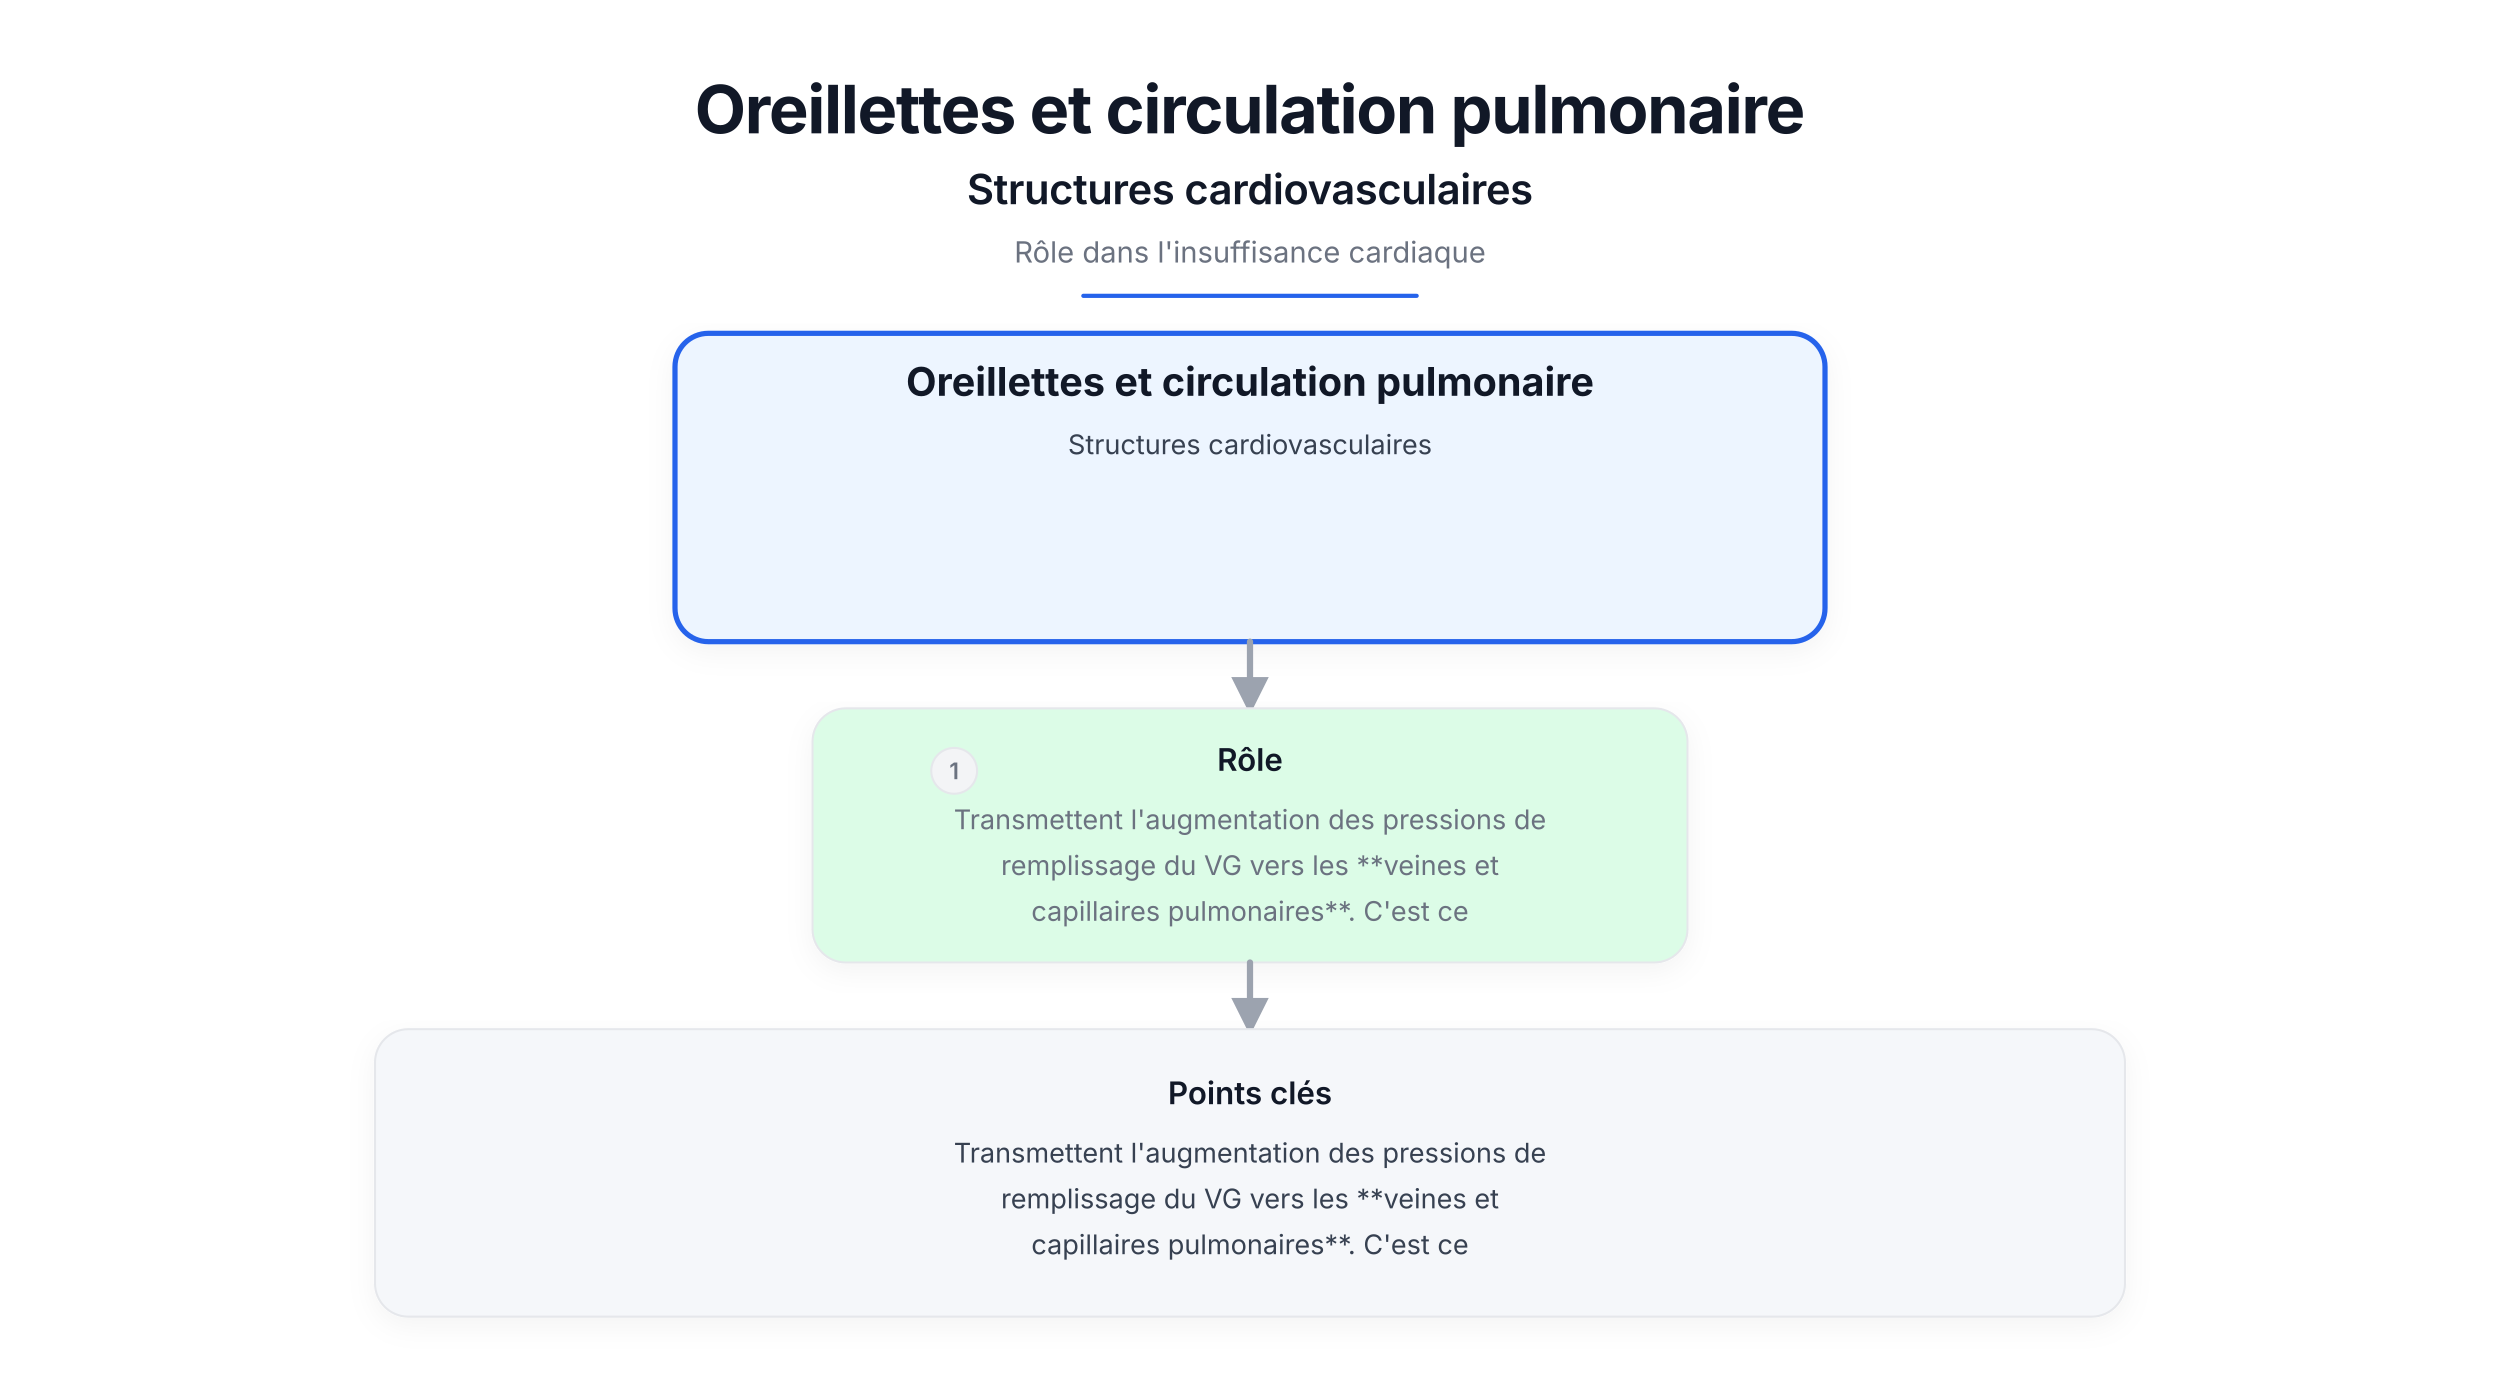
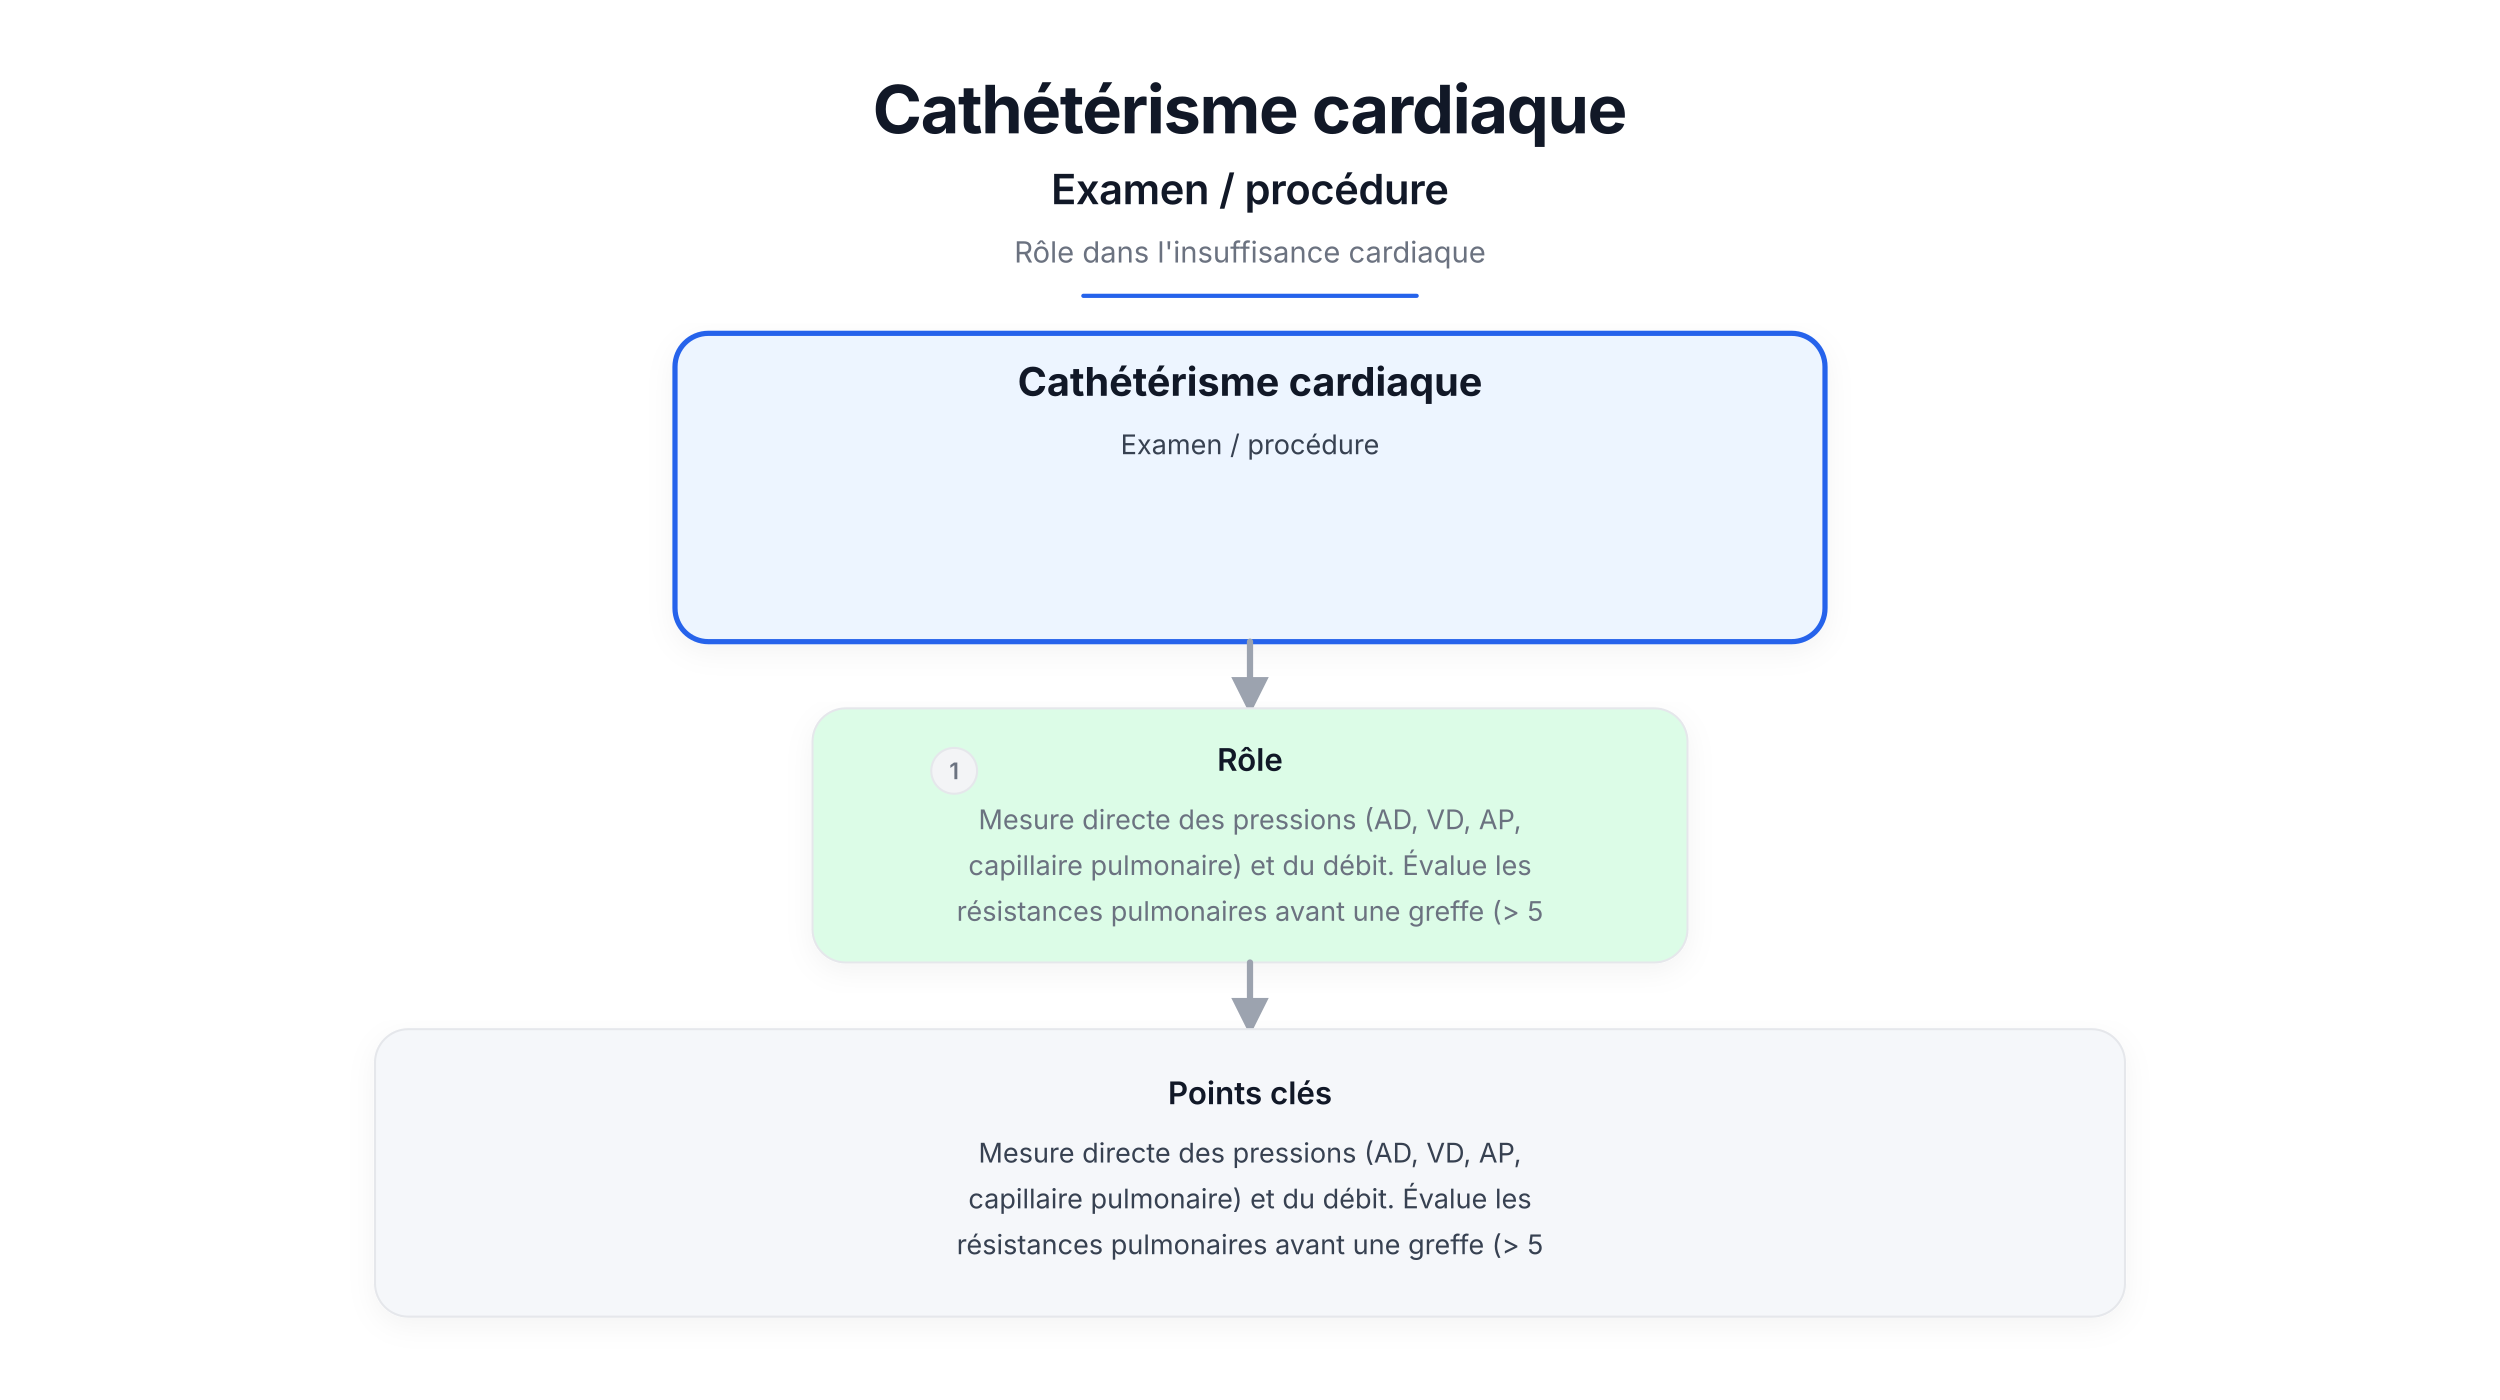
<svg xmlns="http://www.w3.org/2000/svg" viewBox="0 0 1200 672" role="img" aria-labelledby="svg-title svg-desc">
  <defs>
    <filter id="card-shadow" x="-6%" y="-6%" width="112%" height="118%">
      <feDropShadow dx="0" dy="4" stdDeviation="7" flood-color="#000000" flood-opacity="0.05" />
    </filter>
    <marker id="arrowhead" markerWidth="6" markerHeight="6" refX="5" refY="3" orient="auto" markerUnits="strokeWidth">
      <path d="M0,0 L6,3 L0,6 Z" fill="#9CA3AF" />
    </marker>
    <style>
      .title-main { font-family: Inter, system-ui, -apple-system, sans-serif; font-size: 32px; font-weight: 700; fill: #111827; letter-spacing: -0.02em; }
      .title-sub { font-family: Inter, system-ui, -apple-system, sans-serif; font-size: 20px; font-weight: 600; fill: #111827; letter-spacing: -0.01em; }
      .caption { font-family: Inter, system-ui, -apple-system, sans-serif; font-size: 14px; font-weight: 400; fill: #6B7280; }
      .card-title { font-family: Inter, system-ui, -apple-system, sans-serif; font-size: 15px; font-weight: 600; fill: #111827; }
      .card-title-lg { font-family: Inter, system-ui, -apple-system, sans-serif; font-size: 19px; font-weight: 700; fill: #111827; }
      .body { font-family: Inter, system-ui, -apple-system, sans-serif; font-size: 13px; font-weight: 400; fill: #6B7280; }
      .body-dark { font-family: Inter, system-ui, -apple-system, sans-serif; font-size: 13px; font-weight: 400; fill: #374151; }
      .badge-icon { font-family: Inter, system-ui, -apple-system, sans-serif; font-size: 13px; }
      .badge-text { font-family: Inter, system-ui, -apple-system, sans-serif; font-size: 12px; font-weight: 500; fill: #374151; }
      .step-num { font-family: Inter, system-ui, -apple-system, sans-serif; font-size: 11px; font-weight: 600; fill: #6B7280; }
      .outcome-label { font-family: Inter, system-ui, -apple-system, sans-serif; font-size: 13px; font-weight: 600; fill: #111827; }
      .outcome-emoji { font-family: Inter, system-ui, -apple-system, sans-serif; font-size: 20px; }
      .summary-title { font-family: Inter, system-ui, -apple-system, sans-serif; font-size: 15px; font-weight: 600; fill: #111827; }
      .summary-body { font-family: Inter, system-ui, -apple-system, sans-serif; font-size: 13px; font-weight: 400; fill: #374151; }
    </style>
  </defs>
  <rect width="1200" height="672" fill="#FFFFFF" />
-   <text x="600" y="64" text-anchor="middle" class="title-main">Oreillettes et circulation pulmonaire</text>
-   <text x="600" y="98" text-anchor="middle" class="title-sub">Structures cardiovasculaires</text>
+   <text x="600" y="64" text-anchor="middle" class="title-main">Cathétérisme cardiaque</text>
+   <text x="600" y="98" text-anchor="middle" class="title-sub">Examen / procédure</text>
  <text x="600" y="126" text-anchor="middle" class="caption">Rôle dans l'insuffisance cardiaque</text>
  <line x1="520" y1="142" x2="680" y2="142" stroke="#2563EB" stroke-width="2" stroke-linecap="round" />
  <g filter="url(#card-shadow)">
    <rect x="324" y="160" width="552" height="148" rx="16" fill="#EDF5FF" stroke="#2563EB" stroke-width="2.5" />
  </g>
-   <text x="600" y="190" text-anchor="middle" class="card-title-lg">Oreillettes et circulation pulmonaire</text>
-   <text x="600" y="218" text-anchor="middle" class="body-dark">Structures cardiovasculaires</text>
+   <text x="600" y="190" text-anchor="middle" class="card-title-lg">Cathétérisme cardiaque</text>
+   <text x="600" y="218" text-anchor="middle" class="body-dark">Examen / procédure</text>
  <line x1="600" y1="308" x2="600" y2="340" stroke="#9CA3AF" stroke-width="3" stroke-linecap="round" marker-end="url(#arrowhead)" />
  <g filter="url(#card-shadow)">
    <rect x="390" y="340" width="420" height="122" rx="16" fill="#DCFCE7" stroke="#E5E7EB" stroke-width="1" />
  </g>
  <circle cx="458" cy="370" r="11" fill="#F3F4F6" stroke="#E5E7EB" stroke-width="1" />
  <text x="458" y="374" text-anchor="middle" class="step-num">1</text>
  <text x="600" y="370" text-anchor="middle" class="card-title">Rôle</text>
-   <text x="600" y="398" text-anchor="middle" class="body">Transmettent l'augmentation des pressions de</text>
-   <text x="600" y="420" text-anchor="middle" class="body">remplissage du VG vers les **veines et</text>
-   <text x="600" y="442" text-anchor="middle" class="body">capillaires pulmonaires**. C'est ce</text>
+   <text x="600" y="398" text-anchor="middle" class="body">Mesure directe des pressions (AD, VD, AP,</text>
+   <text x="600" y="420" text-anchor="middle" class="body">capillaire pulmonaire) et du débit. Évalue les</text>
+   <text x="600" y="442" text-anchor="middle" class="body">résistances pulmonaires avant une greffe (&gt; 5</text>
  <line x1="600" y1="462" x2="600" y2="494" stroke="#9CA3AF" stroke-width="3" stroke-linecap="round" marker-end="url(#arrowhead)" />
  <g filter="url(#card-shadow)">
    <rect x="180" y="494" width="840" height="138" rx="16" fill="#F5F7FA" stroke="#E5E7EB" stroke-width="1" />
  </g>
  <text x="600" y="530" text-anchor="middle" class="summary-title">Points clés</text>
-   <text x="600" y="558" text-anchor="middle" class="summary-body">Transmettent l'augmentation des pressions de</text>
-   <text x="600" y="580" text-anchor="middle" class="summary-body">remplissage du VG vers les **veines et</text>
-   <text x="600" y="602" text-anchor="middle" class="summary-body">capillaires pulmonaires**. C'est ce</text>
+   <text x="600" y="558" text-anchor="middle" class="summary-body">Mesure directe des pressions (AD, VD, AP,</text>
+   <text x="600" y="580" text-anchor="middle" class="summary-body">capillaire pulmonaire) et du débit. Évalue les</text>
+   <text x="600" y="602" text-anchor="middle" class="summary-body">résistances pulmonaires avant une greffe (&gt; 5</text>
</svg>
